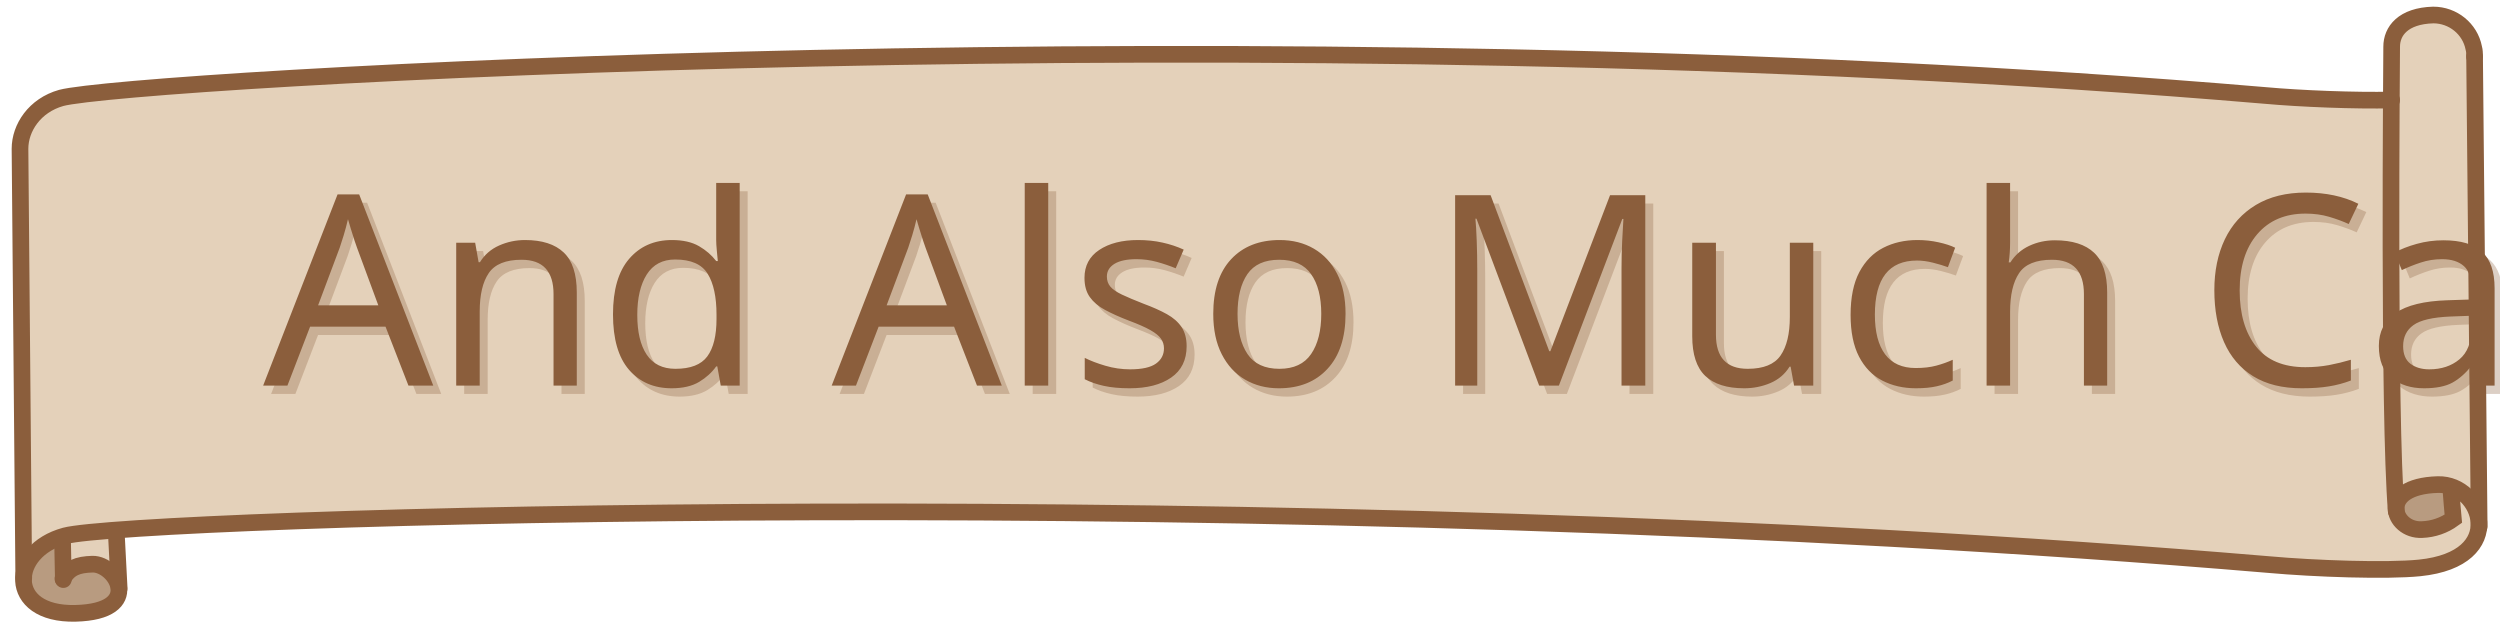
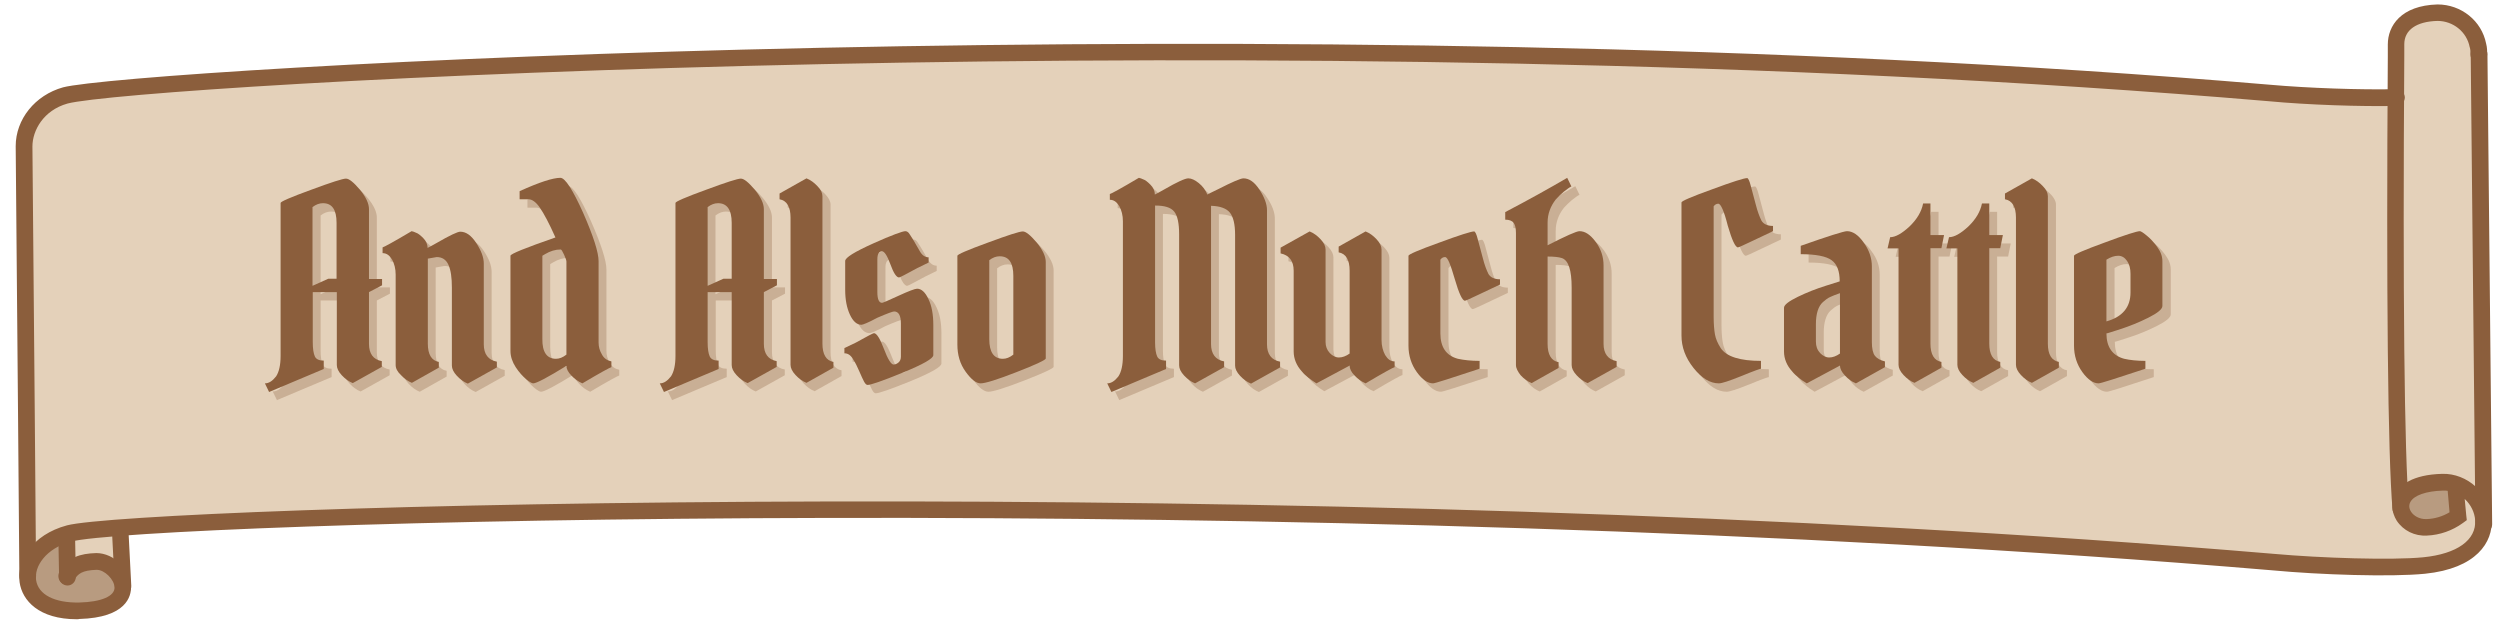
- <svg xmlns="http://www.w3.org/2000/svg" version="1.1" id="Lines" x="0px" y="0px" viewBox="0 0 600 150" style="enable-background:new 0 0 600 150;" xml:space="preserve">
+ <svg xmlns="http://www.w3.org/2000/svg" version="1.1" id="Lines" x="0px" y="0px" viewBox="0 0 956 239" style="enable-background:new 0 0 956 239;" xml:space="preserve">
  <style type="text/css">
	.st0{fill:#E4D1BA;}
	.st1{opacity:0.4;}
	.st2{fill:#754C29;}
	.st3{opacity:0.4;fill:#754C29;enable-background:new    ;}
- 	.st4{fill:none;stroke:#8B5E3C;stroke-width:4;stroke-linecap:round;stroke-miterlimit:10;}
+ 	.st4{fill:#8B5E3C;}
	.st5{fill:none;}
- 	.st6{opacity:0.3;fill:#8B5E3C;enable-background:new    ;}
- 	.st7{font-family:'PirataOne-Regular';}
- 	.st8{font-size:64px;}
- 	.st9{fill:#8B5E3C;}
+ 	.st6{opacity:0.3;enable-background:new    ;}
+ 	.st7{enable-background:new    ;}
</style>
-   <path class="st0" d="M593.7,11.6c-0.9-4.6-5-7.9-9.7-7.9c-7.3,0.2-10,3.9-10,7.6c0,0.7,0,5.5-0.1,12.7l0,0  c-8.8,0.2-21.6-0.3-30.5-1.1C304.5,2.6,31,19.2,14.7,23.5c-6.5,1.7-10,7.1-9.9,12.2c0,0.1,0.9,102.8,0.9,103l0,0  c-0.2,4.6,3.7,8.8,12.5,8.6c8.3-0.2,10.8-3.2,10.4-6.1l0,0l-0.8-13.6l-1.4-0.2c55.4-4.4,301.1-10.2,518.1,8.1  c11.1,0.9,28.3,1.5,36.2,0.8c10-1,14-5.5,14.2-9.9l0,0l-1.1-112.8C593.9,12.9,593.9,12.2,593.7,11.6z M5.9,137.2l-0.2,1.4  C5.7,138.2,5.8,137.7,5.9,137.2z M588.2,116.8L588.2,116.8z" />
+   <path class="st0" d="M947.7,17.5c-1.4-7.3-8-12.6-15.5-12.6c-11.6,0.3-15.9,6.2-15.9,12.1c0,1.1,0,8.8-0.2,20.2l0,0  c-14,0.3-34.4-0.5-48.6-1.8C486.8,3.2,50.9,29.6,25,36.5C14.6,39.2,9,47.8,9.2,55.9c0,0.2,1.4,163.8,1.4,164.2l0,0  c-0.3,7.3,5.9,14,19.9,13.7c13.2-0.3,17.2-5.1,16.6-9.7l0,0l-1.3-21.7l-2.2-0.3c88.3-7,479.9-16.3,825.7,12.9  c17.7,1.4,45.1,2.4,57.7,1.3c15.9-1.6,22.3-8.8,22.6-15.8l0,0l-1.8-179.8C948.1,19.6,948.1,18.5,947.7,17.5z M10.9,217.7l-0.3,2.2  C10.6,219.3,10.8,218.5,10.9,217.7z M939,185.2L939,185.2z" />
  <g class="st1">
-     <path class="st2" d="M15,128.7c-9,1.9-9.3,9.8-9.3,9.8l0,0c-0.2,4.7,3.7,9,12.5,8.8c8.3-0.2,10.8-3.2,10.4-6.2l0,0l-0.1-2l-4-3.2   l-5.2-0.1l-2.1,1l-1.9,2.2L15,128.7z M5.7,138.5c0-0.5,0.1-1,0.2-1.5L5.7,138.5z" />
+     <path class="st2" d="M25.4,204.2c-14.3,3-14.8,15.6-14.8,15.6l0,0c-0.3,7.5,5.9,14.3,19.9,14c13.2-0.3,17.2-5.1,16.6-9.9l0,0   l-0.2-3.2l-6.4-5.1l-8.3-0.2l-3.3,1.6l-3,3.5L25.4,204.2z M10.6,219.8c0-0.8,0.2-1.6,0.3-2.4L10.6,219.8z" />
  </g>
-   <path class="st3" d="M580.4,116.4l-2.4,0.9l-3.1,2.6l0.5,3.3c0.8,1.1,1.7,2.1,2.9,2.9c1.2,0.6,2.5,0.8,3.8,0.5  c7.1-1.2,6.8-2.6,6.8-2.6l-0.6-7.9l-4-0.6L580.4,116.4z M588.2,116.2L588.2,116.2z" />
-   <path class="st4" d="M588.2,116.8c0,1.2,0.6,7.7,0.6,7.7c-2.2,1.6-4.8,2.5-7.5,2.6c-7.1,0.4-10.8-10.4,3.8-10.8  c10.6-0.3,17.1,17.8-4.4,20c-7.9,0.8-25.1,0.2-36.2-0.8c-239-20.2-512.7-11.2-528.9-6.9c-13.3,3.6-14.1,19,2.5,18.6  s9.8-11.9,4.1-11.8c-3.6,0.1-5.6,0.9-7.1,3.5" />
-   <path class="st4" d="M593.9,13.6c0-0.7,0-1.4-0.2-2.1c-0.9-4.6-5-7.9-9.7-7.9c-7.3,0.2-10,3.9-10,7.6c0,3.1-0.8,88.5,1.1,111.5" />
-   <path class="st4" d="M5.7,138.7c0-0.1-0.9-102.8-0.9-103c0-5,3.5-10.4,9.9-12.2c16.2-4.3,289.8-20.9,528.8-0.6  c8.8,0.8,21.7,1.3,30.5,1.1" />
-   <line class="st4" x1="593.9" y1="13.6" x2="595" y2="126.4" />
-   <line class="st4" x1="15.2" y1="139.1" x2="15" y2="129" />
-   <line class="st4" x1="27.9" y1="127.7" x2="28.6" y2="141.2" />
-   <rect x="5.9" y="45.3" class="st5" width="576" height="70" />
-   <text transform="matrix(1 0 0 1 65.0638 94.5455)" class="st6 st7 st8">And Also Much Cattle</text>
-   <rect x="4" y="43.3" class="st5" width="576" height="70" />
-   <text transform="matrix(1 0 0 1 63.1538 92.5455)" class="st9 st7 st8">And Also Much Cattle</text>
+   <path class="st3" d="M926.5,184.6l-3.8,1.4l-4.9,4.1l0.8,5.3c1.3,1.8,2.7,3.3,4.6,4.6c1.9,1,4,1.3,6.1,0.8  c11.3-1.9,10.8-4.1,10.8-4.1l-1-12.6l-6.4-1L926.5,184.6z M939,184.2L939,184.2z" />
+   <path class="st4" d="M29.4,236.8c-14.6,0-20.9-7.2-21.9-14.1c-1.2-8.1,4.7-18.2,18.1-21.8c26.8-7.1,467.7-20.9,844,10.9  c17.8,1.6,45,2.5,57.1,1.3c12.9-1.3,20.3-6.6,19.8-14.2c-0.2-2.9-1.6-5.9-4-8.1c0.2,2.2,0.4,4.6,0.6,6.3l0.2,1.8l-1.5,1.1  c-4,2.9-8.8,4.6-13.7,4.8c-4.7,0.3-9.1-1.9-11.6-5.7c-2-3.2-2.2-6.9-0.6-10.1c1.8-3.4,6.4-7.5,18-7.8c9.6-0.3,18.3,7.6,18.9,17.3  c0.6,8.8-5.8,18.9-25.5,20.9c-12.9,1.3-40.3,0.4-58.3-1.3C493.3,186.4,53.9,200,27.2,207.1c-9.7,2.6-14.2,9.6-13.4,14.7  c0.8,5.6,7.1,8.8,16.5,8.6c8.4-0.2,13.6-2.4,13.5-5.8c-0.1-3-3.8-6.7-6.8-6.7c0,0,0,0-0.1,0c-5.4,0.2-7.1,1.4-8.6,4  c-0.9,1.5-2.8,2-4.4,1.2c-1.5-0.9-2-2.8-1.2-4.4c3.3-5.7,8-7,14-7.2c0.1,0,0.1,0,0.2,0c6.6,0,13.1,6.3,13.2,12.9  c0.1,3.5-1.7,11.8-19.8,12.3C30.1,236.8,29.7,236.8,29.4,236.8z M934.5,187.6c-0.1,0-0.2,0-0.3,0c-6.5,0.2-11.1,1.8-12.5,4.4  c-0.8,1.5-0.2,3,0.3,3.7c0.9,1.4,3,2.9,5.9,2.8c3.1-0.1,6.1-1,8.8-2.6c-0.2-2.2-0.5-5.7-0.7-8.2C935.4,187.6,935,187.6,934.5,187.6z  " />
+   <path class="st4" d="M918.1,197.8c-1.6,0-3-1.3-3.2-2.9c-1.8-21.5-2.4-83.1-1.8-173.4c0-2.5,0-4.1,0-4.5c0-7.1,5-14.9,19-15.3  c0,0,0,0,0,0c9.1,0,16.9,6.3,18.6,15c0.4,1.5,0.4,2.9,0.4,4.1c0,1.8-1.4,3.2-3.2,3.2c-1.8,0-3.2-1.4-3.2-3.2c0-1,0-1.8-0.2-2.5  l-0.1-0.3c-1.1-5.8-6.3-10-12.3-10c-8.1,0.2-12.7,3.5-12.7,8.9c0,0.5,0,2,0,4.6c-0.6,90.1,0,151.5,1.8,172.9  c0.1,1.8-1.2,3.3-2.9,3.4C918.3,197.8,918.2,197.8,918.1,197.8z" />
+   <path class="st4" d="M10.6,223.3c-1.8,0-3.2-1.4-3.2-3.2c0-0.3-0.2-28.5-0.5-61.3C6.4,98.7,6,56.1,6,55.9c0-10.3,7.4-19.5,18.1-22.5  C50,26.6,489.3,0.2,868,32.4c14.5,1.3,34.8,2,48.3,1.7c1.8-0.1,3.2,1.4,3.3,3.1c0,1.8-1.4,3.2-3.1,3.3c-13.7,0.3-34.3-0.4-49-1.8  c-378-32.1-815.9-6-841.7,0.9c-9.2,2.6-13.4,10.3-13.4,16.4c0,0.6,0.5,57.2,0.9,102.8c0.4,48.2,0.5,61.3,0.5,61.4  C13.8,221.9,12.4,223.3,10.6,223.3C10.6,223.3,10.6,223.3,10.6,223.3z" />
+   <path class="st4" d="M949.8,203.7c-1.7,0-3.2-1.4-3.2-3.2l-1.8-179.8c0-1.8,1.4-3.2,3.2-3.2c0,0,0,0,0,0c1.7,0,3.2,1.4,3.2,3.2  l1.8,179.8C953,202.2,951.6,203.7,949.8,203.7C949.8,203.7,949.8,203.7,949.8,203.7z" />
+   <path class="st4" d="M25.8,223.9c-1.7,0-3.2-1.4-3.2-3.1l-0.3-16.1c0-1.8,1.4-3.2,3.1-3.3c0,0,0,0,0.1,0c1.7,0,3.2,1.4,3.2,3.1  l0.3,16.1C29,222.4,27.6,223.9,25.8,223.9C25.8,223.9,25.8,223.9,25.8,223.9z" />
+   <path class="st4" d="M47.1,227.3c-1.7,0-3.1-1.3-3.2-3l-1.1-21.5c-0.1-1.8,1.3-3.3,3-3.3c1.8-0.1,3.3,1.3,3.3,3l1.1,21.5  c0.1,1.8-1.3,3.3-3,3.3C47.2,227.3,47.2,227.3,47.1,227.3z" />
+   <rect x="10.9" y="71.2" class="st5" width="918" height="111.6" />
+   <g class="st6">
+     <path class="st4" d="M110.3,139.3V80.8c0-0.5,3.9-2.2,11.6-5c7.8-2.9,12.2-4.3,13.4-4.3c1.2,0,2.9,1.4,5.3,4.2   c2.3,2.8,3.5,5.3,3.5,7.5v26.7h5v2.4l-5,2.6v19.8c0,3.7,1.6,6,4.9,6.6v2.2l-11.1,6.2c-1.5-0.6-2.9-1.6-4.2-3   c-1.3-1.4-1.9-2.7-1.9-3.9v-27.9h-9.2V134c0,2.5,0.3,4.3,0.8,5.4c0.5,1.1,1.7,1.6,3.4,1.6v3.2l-20.9,8.8l-1.6-3.3   c1.5,0,2.9-0.9,4.3-2.7C109.7,145.4,110.3,142.8,110.3,139.3z M126.6,80.9c-1.4,0-2.7,0.5-4,1.5v30.1l6-2.7h3.2V88.4   C131.8,83.4,130,80.9,126.6,80.9z" />
+     <path class="st4" d="M154.3,142.8v-34.6c0-2.2-0.5-4.2-1.4-5.8c-1-1.6-2.1-2.4-3.6-2.4v-2.2c0.5-0.1,4.2-2.1,11.1-6.2   c0.5,0.1,1.1,0.3,1.7,0.6c0.7,0.2,1.6,0.9,2.7,2c1.1,1.1,1.7,2.3,1.7,3.8c0.4-0.2,1.6-0.8,3.5-1.9c5-2.9,8-4.3,9-4.3   c2.2,0,4.2,1.4,6.1,4.3c1.9,2.9,2.9,5.5,2.9,7.9v30.9c0,3.7,1.7,6,5,6.6v2.2l-11.1,6.2c-1.5-0.6-2.9-1.6-4.2-3   c-1.3-1.4-1.9-2.7-1.9-3.9v-29.6c0-3.8-0.4-6.7-1.3-8.7c-0.9-2-2.4-3-4.5-3l-3.4,0.6v32.5c0,4.1,1.4,6.5,4.2,7v2.2l-10.3,5.8   c-1.5-0.6-2.9-1.6-4.2-3C154.9,145.3,154.3,144,154.3,142.8z" />
+     <path class="st4" d="M217.3,71.2c1.8,0,4.7,4.5,8.7,13.4c3.9,8.9,5.9,15.1,5.9,18.5v31.1c0,1.6,0.4,3.1,1.3,4.6   c0.8,1.5,2.1,2.3,3.6,2.6v2.2c-0.5,0.1-4.2,2.1-11.1,6.2c-1.6-0.7-3-1.7-4.2-3c-1.3-1.3-1.9-2.6-1.9-3.7   c-7.3,4.5-11.5,6.7-12.7,6.7c-0.5,0-1.4-0.5-2.7-1.6c-1.3-1.1-2.7-2.6-4-4.6c-1.3-2-2-4.1-2-6.2V101c0-0.7,5.7-3,17.2-7   c-2.4-5.4-4.4-9.1-5.9-11.3c-1.5-2.2-3-3.3-4.4-3.3h-3.4v-3.1C209.3,72.9,214.5,71.2,217.3,71.2z M215.6,140.3c1.3,0,2.6-0.5,4-1.6   v-35.5c0-0.4-0.3-1.3-0.9-2.6c-0.6-1.3-1-2-1.3-2c-2,0-4,0.6-6,1.8l-1,0.6v31.7C210.4,137.8,212.1,140.3,215.6,140.3z" />
+     <path class="st4" d="M261.4,139.3V80.8c0-0.5,3.9-2.2,11.6-5c7.8-2.9,12.2-4.3,13.4-4.3c1.2,0,2.9,1.4,5.3,4.2   c2.3,2.8,3.5,5.3,3.5,7.5v26.7h5v2.4l-5,2.6v19.8c0,3.7,1.6,6,4.9,6.6v2.2l-11.1,6.2c-1.5-0.6-2.9-1.6-4.2-3   c-1.3-1.4-1.9-2.7-1.9-3.9v-27.9h-9.2V134c0,2.5,0.3,4.3,0.8,5.4c0.5,1.1,1.7,1.6,3.4,1.6v3.2l-20.9,8.8l-1.6-3.3   c1.5,0,2.9-0.9,4.3-2.7C260.8,145.4,261.4,142.8,261.4,139.3z M277.6,80.9c-1.4,0-2.7,0.5-4,1.5v30.1l6-2.7h3.2V88.4   C282.8,83.4,281.1,80.9,277.6,80.9z" />
+     <path class="st4" d="M317.6,78.2v56.4c0,4.1,1.4,6.5,4.2,7v2.2l-10.3,5.8c-1.5-0.6-2.9-1.6-4.2-3c-1.3-1.4-1.9-2.7-1.9-3.9V86.4   c0-4.1-1.4-6.5-4.2-7v-2.2l10.3-5.8c1.5,0.6,2.9,1.6,4.2,3C316.9,75.7,317.6,77,317.6,78.2z" />
+     <path class="st4" d="M332.5,127.4c-1.7,0-3.2-1.3-4.4-3.9c-1.2-2.6-1.8-5.7-1.8-9.5v-11c0-1.3,3.6-3.5,10.7-6.7s11.3-4.7,12.3-4.7   c0.6,0,1.2,0.4,1.6,1.1c0.5,0.7,0.8,1.3,1.1,1.7c0.3,0.4,0.7,1.2,1.3,2.2c0.6,1.1,1.1,1.9,1.5,2.6c0.9,1.6,2,2.4,3.4,2.4v2   c-1.1,0.5-2.5,1.2-4.3,2.1c-4.4,2.4-6.7,3.6-7,3.6c-1,0-2.1-1.7-3.3-5c-1.2-3.3-2.3-5-3.2-5c-1.2,0-1.8,1-1.8,3.1v12.5   c0,2.7,0.6,4.1,1.8,4.1c0.3,0,2.4-0.9,6.3-2.7c3.9-1.8,6.3-2.7,7.1-2.7c1.6,0,3.1,1.3,4.3,3.9c1.3,2.6,1.9,6,1.9,10v11.5   c0,1.3-3.9,3.5-11.7,6.7c-7.8,3.2-12.3,4.7-13.4,4.7c-0.5,0-0.9-0.4-1.4-1.3c-0.4-0.8-1.1-2.2-1.8-3.9c-0.8-1.8-1.5-3.3-2.3-4.5   c-0.9-1.6-2-2.4-3.4-2.4v-2c1.1-0.5,2.6-1.2,4.4-2.1c4.3-2.4,6.6-3.6,6.9-3.6c1,0,2.3,2,3.8,6c1.5,4,2.8,6,3.7,6   c0.7,0,1.3-0.3,1.9-0.8c0.6-0.5,0.9-1.3,0.9-2.2v-12.7c0-3.1-0.9-4.6-2.6-4.6c-0.5,0-2.7,0.8-6.4,2.4   C335.1,126.6,333,127.4,332.5,127.4z" />
+     <path class="st4" d="M369.1,134.8V101c0-0.5,3.9-2.2,11.6-5c7.8-2.9,12.2-4.3,13.4-4.3c1.2,0,2.9,1.4,5.3,4.2   c2.3,2.8,3.5,5.3,3.5,7.5v36.9c0,0.5-3.7,2.3-11.2,5.2s-12,4.3-13.7,4.3c-1.7,0-3.6-1.5-5.7-4.4   C370.2,142.4,369.1,138.9,369.1,134.8z M386.5,140.3c1.3,0,2.6-0.5,4-1.6v-30.1c0-5-1.7-7.5-5.2-7.5c-1.4,0-2.7,0.5-4,1.5v30.2   C381.3,137.8,383.1,140.3,386.5,140.3z" />
+     <path class="st4" d="M432.4,139.3V87.8c0-2.2-0.5-4.2-1.4-5.8c-1-1.6-2.1-2.4-3.6-2.4v-2.2c0.5-0.1,4.2-2.1,11.1-6.2   c0.5,0.1,1.1,0.3,1.7,0.6c0.7,0.2,1.6,0.9,2.7,2c1.1,1.1,1.7,2.3,1.7,3.8c0.4-0.2,1.6-0.8,3.5-1.9c5-2.9,8.1-4.3,9.3-4.3   c1.2,0,2.5,0.6,4,1.8c1.5,1.2,2.6,2.7,3.3,4.4c0.1-0.1,1.5-0.8,4.2-2.1c5.3-2.7,8.5-4.1,9.6-4.1c2.2,0,4.2,1.4,6.1,4.3   c1.9,2.9,2.9,5.5,2.9,7.9v51.3c0,3.7,1.7,6,5,6.6v2.2l-11.1,6.2c-1.5-0.6-2.9-1.6-4.2-3c-1.3-1.4-1.9-2.7-1.9-3.9v-50   c0-4.1-0.7-6.9-2-8.5c-1.3-1.6-3.7-2.5-7.2-2.6v52.9c0,3.7,1.7,6,5,6.6v2.2l-11.1,6.2c-1.5-0.6-2.9-1.6-4.2-3   c-1.3-1.4-1.9-2.7-1.9-3.9v-50c0-4.3-0.6-7.2-1.9-8.8c-1.3-1.6-3.7-2.3-7.3-2.3V134c0,2.5,0.3,4.3,0.8,5.4c0.5,1.1,1.7,1.6,3.4,1.6   v3.2L428,153l-1.6-3.3c1.5,0,2.9-0.9,4.3-2.7C431.8,145.4,432.4,142.8,432.4,139.3z" />
+     <path class="st4" d="M511.5,138.2c1.1,1.1,2.2,1.7,3.5,1.7s2.7-0.5,4.1-1.5v-31.7c0-4.1-1.4-6.5-4.2-7v-2.2l10.3-5.8   c1.5,0.6,2.9,1.6,4.2,3c1.3,1.4,1.9,2.7,1.9,3.9V133c0,2.2,0.5,4.2,1.4,5.8c1,1.6,2.1,2.4,3.6,2.4v2.2c-0.5,0.1-4.2,2.1-11.1,6.2   c-1.6-0.7-3-1.7-4.2-3c-1.3-1.3-1.9-2.6-1.9-3.8l-12.7,6.8c-0.2-0.1-0.5-0.3-0.9-0.6c-0.4-0.2-1.1-0.7-2.1-1.5   c-1-0.8-1.9-1.6-2.6-2.5c-2-2.2-3.1-4.8-3.1-7.6v-30.9c0-3.7-1.7-5.9-5-6.6v-2.2l11.1-6.2c1.5,0.6,2.9,1.6,4.2,3   c1.3,1.4,1.9,2.7,1.9,3.9v35.4C510,135.6,510.5,137,511.5,138.2z" />
+     <path class="st4" d="M555.7,101.5c-0.7,0-1.3,0.3-1.8,1v28.2c0,5.2,2.2,8.5,6.7,9.7c2.3,0.5,5.1,0.8,8.3,0.8v3   c-11.2,3.7-17.1,5.6-17.9,5.6c-2,0-4.1-1.4-6.2-4.3c-2.1-2.9-3.2-6.3-3.2-10.1V101c0-0.5,3.9-2.2,11.7-5c7.8-2.9,12.3-4.3,13.4-4.3   c0.4,0,0.9,1,1.4,3c0.5,2,1.2,4.4,1.9,7.1c0.7,2.8,1.5,4.8,2.2,6.2c0.8,1.3,2.3,2,4.4,2v2c-1.5,0.7-4,1.9-7.6,3.6   c-3.6,1.7-5.5,2.6-5.8,2.6c-1,0-2.3-2.8-3.9-8.3C557.9,104.3,556.6,101.5,555.7,101.5z" />
+     <path class="st4" d="M582.8,142.8V92.3c0-1.8-0.3-3.1-0.9-3.9c-0.6-0.8-1.7-1.2-3.2-1.2v-2.9c8.8-4.6,16.7-9,23.7-13.1l1.6,3.3   c-0.7,0.3-1.6,1-2.9,2c-1.2,1-2.2,2-3.1,3c-2,2.6-3.1,5.5-3.1,8.8V97c7-3.6,11.1-5.4,12.2-5.4c2.2,0,4.2,1.4,6.2,4.1   c2,2.7,3,5.7,3,9v30c0,3.7,1.7,6,5,6.6v2.2l-11.1,6.2c-1.5-0.6-2.9-1.6-4.2-3c-1.3-1.4-1.9-2.7-1.9-3.9v-29.6   c0-6.7-1.2-10.4-3.7-11.3c-1.2-0.4-3-0.6-5.5-0.6v33.4c0,4.1,1.4,6.5,4.2,7v2.2l-10.3,5.8c-1.5-0.6-2.9-1.6-4.2-3   C583.4,145.3,582.8,144,582.8,142.8z" />
+     <path class="st4" d="M660.1,81.1c-0.7,0-1.3,0.3-1.8,1v42.1c0,2.9,0.2,5.2,0.5,6.9c0.3,1.7,1.1,3.5,2.2,5.2   c2.2,3.3,7.4,4.9,15.4,4.9v3c-0.3,0-2.9,0.9-7.5,2.8c-4.7,1.9-7.5,2.8-8.6,2.8c-3.4,0-6.6-2-9.7-5.9c-3.1-3.9-4.6-8-4.6-12.4V80.6   c0-0.5,3.9-2.2,11.7-5c7.8-2.9,12.3-4.3,13.4-4.3c0.4,0,0.9,1,1.4,3c0.5,2,1.2,4.4,1.9,7.1c0.7,2.8,1.5,4.8,2.2,6.2   c0.8,1.3,2.3,2,4.4,2v2c-1.5,0.7-4,1.9-7.6,3.6c-3.6,1.7-5.5,2.6-5.8,2.6c-1,0-2.3-2.8-3.9-8.3C662.3,83.9,661,81.1,660.1,81.1z" />
+     <path class="st4" d="M718.8,105.1v28.9c0,2.5,0.4,4.3,1.2,5.3c0.8,1,2.1,1.7,3.8,2.1v2.2l-11.1,6.2c-1.5-0.6-2.9-1.6-4.2-3   c-1.3-1.4-1.9-2.7-1.9-3.8l-12.7,6.8c-0.2-0.1-0.5-0.3-0.9-0.6c-0.4-0.2-1.1-0.7-2.1-1.5c-1-0.8-1.9-1.6-2.6-2.5   c-2-2.2-3.1-4.8-3.1-7.6v-16.7c0-1.1,1.8-2.5,5.3-4.2c3.5-1.7,7.1-3.1,10.6-4.2l5.4-1.7c0-3.9-1-6.6-3.1-8.1c-2-1.5-6-2.3-11.8-2.3   v-3.1c10.5-3.7,16.5-5.6,17.7-5.6c2.2,0,4.4,1.5,6.4,4.4C717.8,98.9,718.8,101.9,718.8,105.1z M699,138.2c1.1,1.1,2.2,1.7,3.5,1.7   s2.7-0.5,4.1-1.5v-23.1c-1.7,0.6-3,1.1-3.8,1.5c-0.9,0.4-1.8,1.1-2.7,1.9c-1.8,1.6-2.7,4.5-2.7,8.5v6.6   C697.4,135.6,698,137,699,138.2z" />
+     <path class="st4" d="M741.3,81v12.1h5.2l-1,5h-4.2v36.5c0,4.1,1.4,6.5,4.2,7v2.2l-10.3,5.8c-1.5-0.6-2.9-1.6-4.2-3   c-1.3-1.4-1.9-2.7-1.9-3.9V98.2h-4.2l1-4.3c2,0,4.5-1.4,7.4-4.1c2.9-2.8,4.6-5.7,5.2-8.8H741.3z" />
+     <path class="st4" d="M763.7,81v12.1h5.2l-1,5h-4.2v36.5c0,4.1,1.4,6.5,4.2,7v2.2l-10.3,5.8c-1.5-0.6-2.9-1.6-4.2-3   c-1.3-1.4-1.9-2.7-1.9-3.9V98.2h-4.2l1-4.3c2,0,4.5-1.4,7.4-4.1c2.9-2.8,4.6-5.7,5.2-8.8H763.7z" />
+     <path class="st4" d="M786.2,78.2v56.4c0,4.1,1.4,6.5,4.2,7v2.2l-10.3,5.8c-1.5-0.6-2.9-1.6-4.2-3c-1.3-1.4-1.9-2.7-1.9-3.9V86.4   c0-4.1-1.4-6.5-4.2-7v-2.2l10.3-5.8c1.5,0.6,2.9,1.6,4.2,3C785.5,75.7,786.2,77,786.2,78.2z" />
+     <path class="st4" d="M821.4,91.6c0.3,0,1.2,0.5,2.6,1.6c1.4,1.1,2.7,2.5,4.1,4.4c1.4,1.9,2,3.7,2,5.5v17.1c0,1.2-1.8,2.7-5.4,4.5   c-3.6,1.8-7.1,3.2-10.5,4.3c-3.4,1.1-5.2,1.7-5.5,1.7c0,5.2,2.3,8.5,6.8,9.7c2.2,0.5,4.9,0.8,8.1,0.8v3   c-11.2,3.7-17.1,5.6-17.9,5.6c-2,0-4.1-1.4-6.2-4.3c-2.1-2.9-3.2-6.3-3.2-10.1V101c0-0.5,3.9-2.2,11.6-5   C815.7,93,820.2,91.6,821.4,91.6z M816.5,103c-0.9-1.3-2-2-3.4-2c-1.4,0-2.9,0.5-4.5,1.5v23.6c6.1-1.7,9.2-5.4,9.2-11v-7.2   C817.8,105.9,817.3,104.3,816.5,103z" />
+   </g>
+   <rect x="7.9" y="68.1" class="st5" width="918" height="111.6" />
+   <g class="st7">
+     <path class="st4" d="M107.3,136.1V77.6c0-0.5,3.9-2.2,11.6-5c7.8-2.9,12.2-4.3,13.4-4.3c1.2,0,2.9,1.4,5.3,4.2   c2.3,2.8,3.5,5.3,3.5,7.5v26.7h5v2.4l-5,2.6v19.8c0,3.7,1.6,6,4.9,6.6v2.2l-11.1,6.2c-1.5-0.6-2.9-1.6-4.2-3   c-1.3-1.4-1.9-2.7-1.9-3.9v-27.9h-9.2v19.2c0,2.5,0.3,4.3,0.8,5.4c0.5,1.1,1.7,1.6,3.4,1.6v3.2l-20.9,8.8l-1.6-3.3   c1.5,0,2.9-0.9,4.3-2.7C106.7,142.2,107.3,139.6,107.3,136.1z M123.5,77.7c-1.4,0-2.7,0.5-4,1.5v30.1l6-2.7h3.2V85.2   C128.7,80.2,127,77.7,123.5,77.7z" />
+     <path class="st4" d="M151.3,139.6V105c0-2.2-0.5-4.2-1.4-5.8c-1-1.6-2.1-2.4-3.6-2.4v-2.2c0.5-0.1,4.2-2.1,11.1-6.2   c0.5,0.1,1.1,0.3,1.7,0.6c0.7,0.2,1.6,0.9,2.7,2c1.1,1.1,1.7,2.3,1.7,3.8c0.4-0.2,1.6-0.8,3.5-1.9c5-2.9,8-4.3,9-4.3   c2.2,0,4.2,1.4,6.1,4.3c1.9,2.9,2.9,5.5,2.9,7.9v30.9c0,3.7,1.7,6,5,6.6v2.2l-11.1,6.2c-1.5-0.6-2.9-1.6-4.2-3   c-1.3-1.4-1.9-2.7-1.9-3.9V110c0-3.8-0.4-6.7-1.3-8.7c-0.9-2-2.4-3-4.5-3l-3.4,0.6v32.5c0,4.1,1.4,6.5,4.2,7v2.2l-10.3,5.8   c-1.5-0.6-2.9-1.6-4.2-3C151.9,142.1,151.3,140.8,151.3,139.6z" />
+     <path class="st4" d="M214.3,68c1.8,0,4.7,4.5,8.7,13.4c3.9,8.9,5.9,15.1,5.9,18.5v31.1c0,1.6,0.4,3.1,1.3,4.6   c0.8,1.5,2.1,2.3,3.6,2.6v2.2c-0.5,0.1-4.2,2.1-11.1,6.2c-1.6-0.7-3-1.7-4.2-3c-1.3-1.3-1.9-2.6-1.9-3.7   c-7.3,4.5-11.5,6.7-12.7,6.7c-0.5,0-1.4-0.5-2.7-1.6c-1.3-1.1-2.7-2.6-4-4.6c-1.3-2-2-4.1-2-6.2V97.8c0-0.7,5.7-3,17.2-7   c-2.4-5.4-4.4-9.1-5.9-11.3c-1.5-2.2-3-3.3-4.4-3.3h-3.4v-3.1C206.2,69.7,211.4,68,214.3,68z M212.6,137.2c1.3,0,2.6-0.5,4-1.6V100   c0-0.4-0.3-1.3-0.9-2.6c-0.6-1.3-1-2-1.3-2c-2,0-4,0.6-6,1.8l-1,0.6v31.7C207.3,134.6,209.1,137.2,212.6,137.2z" />
+     <path class="st4" d="M258.3,136.1V77.6c0-0.5,3.9-2.2,11.6-5c7.8-2.9,12.2-4.3,13.4-4.3c1.2,0,2.9,1.4,5.3,4.2   c2.3,2.8,3.5,5.3,3.5,7.5v26.7h5v2.4l-5,2.6v19.8c0,3.7,1.6,6,4.9,6.6v2.2l-11.1,6.2c-1.5-0.6-2.9-1.6-4.2-3   c-1.3-1.4-1.9-2.7-1.9-3.9v-27.9h-9.2v19.2c0,2.5,0.3,4.3,0.8,5.4c0.5,1.1,1.7,1.6,3.4,1.6v3.2l-20.9,8.8l-1.6-3.3   c1.5,0,2.9-0.9,4.3-2.7C257.7,142.2,258.3,139.6,258.3,136.1z M274.6,77.7c-1.4,0-2.7,0.5-4,1.5v30.1l6-2.7h3.2V85.2   C279.8,80.2,278,77.7,274.6,77.7z" />
+     <path class="st4" d="M314.5,75v56.4c0,4.1,1.4,6.5,4.2,7v2.2l-10.3,5.8c-1.5-0.6-2.9-1.6-4.2-3c-1.3-1.4-1.9-2.7-1.9-3.9V83.2   c0-4.1-1.4-6.5-4.2-7v-2.2l10.3-5.8c1.5,0.6,2.9,1.6,4.2,3C313.9,72.5,314.5,73.8,314.5,75z" />
+     <path class="st4" d="M329.4,124.2c-1.7,0-3.2-1.3-4.4-3.9c-1.2-2.6-1.8-5.7-1.8-9.5v-11c0-1.3,3.6-3.5,10.7-6.7   c7.1-3.2,11.3-4.7,12.3-4.7c0.6,0,1.2,0.4,1.6,1.1c0.5,0.7,0.8,1.3,1.1,1.7c0.3,0.4,0.7,1.2,1.3,2.2c0.6,1.1,1.1,1.9,1.5,2.6   c0.9,1.6,2,2.4,3.4,2.4v2c-1.1,0.5-2.5,1.2-4.3,2.1c-4.4,2.4-6.7,3.6-7,3.6c-1,0-2.1-1.7-3.3-5c-1.2-3.3-2.3-5-3.2-5   c-1.2,0-1.8,1-1.8,3.1v12.5c0,2.7,0.6,4.1,1.8,4.1c0.3,0,2.4-0.9,6.3-2.7c3.9-1.8,6.3-2.7,7.1-2.7c1.6,0,3.1,1.3,4.3,3.9   c1.3,2.6,1.9,6,1.9,10v11.5c0,1.3-3.9,3.5-11.7,6.7c-7.8,3.2-12.3,4.7-13.4,4.7c-0.5,0-0.9-0.4-1.4-1.3c-0.4-0.8-1.1-2.2-1.8-3.9   c-0.8-1.8-1.5-3.3-2.3-4.5c-0.9-1.6-2-2.4-3.4-2.4v-2c1.1-0.5,2.6-1.2,4.4-2.1c4.3-2.4,6.6-3.6,6.9-3.6c1,0,2.3,2,3.8,6   c1.5,4,2.8,6,3.7,6c0.7,0,1.3-0.3,1.9-0.8c0.6-0.5,0.9-1.3,0.9-2.2v-12.7c0-3.1-0.9-4.6-2.6-4.6c-0.5,0-2.7,0.8-6.4,2.4   C332,123.4,329.9,124.2,329.4,124.2z" />
+     <path class="st4" d="M366.1,131.7V97.8c0-0.5,3.9-2.2,11.6-5c7.8-2.9,12.2-4.3,13.4-4.3c1.2,0,2.9,1.4,5.3,4.2   c2.3,2.8,3.5,5.3,3.5,7.5v36.9c0,0.5-3.7,2.3-11.2,5.2c-7.4,2.9-12,4.3-13.7,4.3c-1.7,0-3.6-1.5-5.7-4.4   C367.1,139.2,366.1,135.7,366.1,131.7z M383.5,137.2c1.3,0,2.6-0.5,4-1.6v-30.1c0-5-1.7-7.5-5.2-7.5c-1.4,0-2.7,0.5-4,1.5v30.2   C378.3,134.6,380,137.2,383.5,137.2z" />
+     <path class="st4" d="M429.4,136.1V84.6c0-2.2-0.5-4.2-1.4-5.8c-1-1.6-2.1-2.4-3.6-2.4v-2.2c0.5-0.1,4.2-2.1,11.1-6.2   c0.5,0.1,1.1,0.3,1.7,0.6c0.7,0.2,1.6,0.9,2.7,2c1.1,1.1,1.7,2.3,1.7,3.8c0.4-0.2,1.6-0.8,3.5-1.9c5-2.9,8.1-4.3,9.3-4.3   c1.2,0,2.5,0.6,4,1.8c1.5,1.2,2.6,2.7,3.3,4.4c0.1-0.1,1.5-0.8,4.2-2.1c5.3-2.7,8.5-4.1,9.6-4.1c2.2,0,4.2,1.4,6.1,4.3   c1.9,2.9,2.9,5.5,2.9,7.9v51.3c0,3.7,1.7,6,5,6.6v2.2l-11.1,6.2c-1.5-0.6-2.9-1.6-4.2-3c-1.3-1.4-1.9-2.7-1.9-3.9v-50   c0-4.1-0.7-6.9-2-8.5c-1.3-1.6-3.7-2.5-7.2-2.6v52.9c0,3.7,1.7,6,5,6.6v2.2l-11.1,6.2c-1.5-0.6-2.9-1.6-4.2-3   c-1.3-1.4-1.9-2.7-1.9-3.9v-50c0-4.3-0.6-7.2-1.9-8.8c-1.3-1.6-3.7-2.3-7.3-2.3v52.3c0,2.5,0.3,4.3,0.8,5.4   c0.5,1.1,1.7,1.6,3.4,1.6v3.2l-20.9,8.8l-1.6-3.3c1.5,0,2.9-0.9,4.3-2.7C428.8,142.2,429.4,139.6,429.4,136.1z" />
+     <path class="st4" d="M508.5,135c1.1,1.1,2.2,1.7,3.5,1.7c1.3,0,2.7-0.5,4.1-1.5v-31.7c0-4.1-1.4-6.5-4.2-7v-2.2l10.3-5.8   c1.5,0.6,2.9,1.6,4.2,3c1.3,1.4,1.9,2.7,1.9,3.9v34.6c0,2.2,0.5,4.2,1.4,5.8c1,1.6,2.1,2.4,3.6,2.4v2.2c-0.5,0.1-4.2,2.1-11.1,6.2   c-1.6-0.7-3-1.7-4.2-3c-1.3-1.3-1.9-2.6-1.9-3.8l-12.7,6.8c-0.2-0.1-0.5-0.3-0.9-0.6s-1.1-0.7-2.1-1.5c-1-0.8-1.9-1.6-2.6-2.5   c-2-2.2-3.1-4.8-3.1-7.6v-30.9c0-3.7-1.7-5.9-5-6.6v-2.2l11.1-6.2c1.5,0.6,2.9,1.6,4.2,3c1.3,1.4,1.9,2.7,1.9,3.9v35.4   C506.9,132.4,507.4,133.8,508.5,135z" />
+     <path class="st4" d="M552.6,98.3c-0.7,0-1.3,0.3-1.8,1v28.2c0,5.2,2.2,8.5,6.7,9.7c2.3,0.5,5.1,0.8,8.3,0.8v3   c-11.2,3.7-17.1,5.6-17.8,5.6c-2,0-4.1-1.4-6.2-4.3c-2.1-2.9-3.2-6.3-3.2-10.1V97.8c0-0.5,3.9-2.2,11.7-5   c7.8-2.9,12.3-4.3,13.4-4.3c0.4,0,0.9,1,1.4,3c0.5,2,1.2,4.4,1.9,7.1c0.7,2.8,1.5,4.8,2.2,6.2c0.8,1.3,2.3,2,4.4,2v2   c-1.5,0.7-4,1.9-7.6,3.6c-3.6,1.7-5.5,2.6-5.8,2.6c-1,0-2.3-2.8-3.9-8.3S553.6,98.3,552.6,98.3z" />
+     <path class="st4" d="M579.7,139.6V89.1c0-1.8-0.3-3.1-0.9-3.9c-0.6-0.8-1.7-1.2-3.2-1.2v-2.9c8.8-4.6,16.7-9,23.7-13.1l1.6,3.3   c-0.7,0.3-1.6,1-2.9,2c-1.2,1-2.2,2-3.1,3c-2,2.6-3.1,5.5-3.1,8.8v8.7c7-3.6,11.1-5.4,12.2-5.4c2.2,0,4.2,1.4,6.2,4.1   c2,2.7,3,5.7,3,9v30c0,3.7,1.7,6,5,6.6v2.2l-11.1,6.2c-1.5-0.6-2.9-1.6-4.2-3c-1.3-1.4-1.9-2.7-1.9-3.9V110   c0-6.7-1.2-10.4-3.7-11.3c-1.2-0.4-3-0.6-5.5-0.6v33.4c0,4.1,1.4,6.5,4.2,7v2.2l-10.3,5.8c-1.5-0.6-2.9-1.6-4.2-3   C580.4,142.1,579.7,140.8,579.7,139.6z" />
+     <path class="st4" d="M657.1,77.9c-0.7,0-1.3,0.3-1.8,1V121c0,2.9,0.2,5.2,0.5,6.9c0.3,1.7,1.1,3.5,2.2,5.2   c2.2,3.3,7.4,4.9,15.4,4.9v3c-0.3,0-2.9,0.9-7.5,2.8c-4.7,1.9-7.5,2.8-8.6,2.8c-3.4,0-6.6-2-9.7-5.9c-3.1-3.9-4.6-8-4.6-12.4V77.4   c0-0.5,3.9-2.2,11.7-5c7.8-2.9,12.3-4.3,13.4-4.3c0.4,0,0.9,1,1.4,3c0.5,2,1.2,4.4,1.9,7.1c0.7,2.8,1.5,4.8,2.2,6.2   c0.8,1.3,2.3,2,4.4,2v2c-1.5,0.7-4,1.9-7.6,3.6c-3.6,1.7-5.5,2.6-5.8,2.6c-1,0-2.3-2.8-3.9-8.3C659.3,80.7,658,77.9,657.1,77.9z" />
+     <path class="st4" d="M715.8,101.9v28.9c0,2.5,0.4,4.3,1.2,5.3c0.8,1,2.1,1.7,3.8,2.1v2.2l-11.1,6.2c-1.5-0.6-2.9-1.6-4.2-3   c-1.3-1.4-1.9-2.7-1.9-3.8l-12.7,6.8c-0.2-0.1-0.5-0.3-0.9-0.6c-0.4-0.2-1.1-0.7-2.1-1.5c-1-0.8-1.9-1.6-2.6-2.5   c-2-2.2-3.1-4.8-3.1-7.6v-16.7c0-1.1,1.8-2.5,5.3-4.2c3.5-1.7,7.1-3.1,10.6-4.2l5.4-1.7c0-3.9-1-6.6-3.1-8.1c-2-1.5-6-2.3-11.8-2.3   V94c10.5-3.7,16.5-5.6,17.7-5.6c2.2,0,4.4,1.5,6.4,4.4C714.8,95.7,715.8,98.7,715.8,101.9z M696,135c1.1,1.1,2.2,1.7,3.5,1.7   c1.3,0,2.7-0.5,4.1-1.5v-23.1c-1.7,0.6-3,1.1-3.8,1.5c-0.9,0.4-1.8,1.1-2.7,1.9c-1.8,1.6-2.7,4.5-2.7,8.5v6.6   C694.4,132.4,694.9,133.8,696,135z" />
+     <path class="st4" d="M738.2,77.8v12.1h5.2l-1,5h-4.2v36.5c0,4.1,1.4,6.5,4.2,7v2.2l-10.3,5.8c-1.5-0.6-2.9-1.6-4.2-3   c-1.3-1.4-1.9-2.7-1.9-3.9V95h-4.2l1-4.3c2,0,4.5-1.4,7.4-4.1c2.9-2.8,4.6-5.7,5.2-8.8H738.2z" />
+     <path class="st4" d="M760.7,77.8v12.1h5.2l-1,5h-4.2v36.5c0,4.1,1.4,6.5,4.2,7v2.2l-10.3,5.8c-1.5-0.6-2.9-1.6-4.2-3   c-1.3-1.4-1.9-2.7-1.9-3.9V95h-4.2l1-4.3c2,0,4.5-1.4,7.4-4.1c2.9-2.8,4.6-5.7,5.2-8.8H760.7z" />
+     <path class="st4" d="M783.1,75v56.4c0,4.1,1.4,6.5,4.2,7v2.2l-10.3,5.8c-1.5-0.6-2.9-1.6-4.2-3c-1.3-1.4-1.9-2.7-1.9-3.9V83.2   c0-4.1-1.4-6.5-4.2-7v-2.2l10.3-5.8c1.5,0.6,2.9,1.6,4.2,3C782.5,72.5,783.1,73.8,783.1,75z" />
+     <path class="st4" d="M818.3,88.4c0.3,0,1.2,0.5,2.5,1.6c1.4,1.1,2.7,2.5,4.1,4.4c1.4,1.9,2,3.7,2,5.5V117c0,1.2-1.8,2.7-5.4,4.5   c-3.6,1.8-7.1,3.2-10.5,4.3c-3.4,1.1-5.2,1.7-5.5,1.7c0,5.2,2.3,8.5,6.8,9.7c2.2,0.5,4.9,0.8,8.1,0.8v3   c-11.2,3.7-17.1,5.6-17.9,5.6c-2,0-4.1-1.4-6.2-4.3c-2.1-2.9-3.2-6.3-3.2-10.1V97.8c0-0.5,3.9-2.2,11.6-5   C812.7,89.8,817.2,88.4,818.3,88.4z M813.4,99.8c-0.9-1.3-2-2-3.4-2c-1.4,0-2.9,0.5-4.5,1.5v23.6c6.1-1.7,9.2-5.4,9.2-11v-7.2   C814.7,102.7,814.3,101.1,813.4,99.8z" />
+   </g>
</svg>
